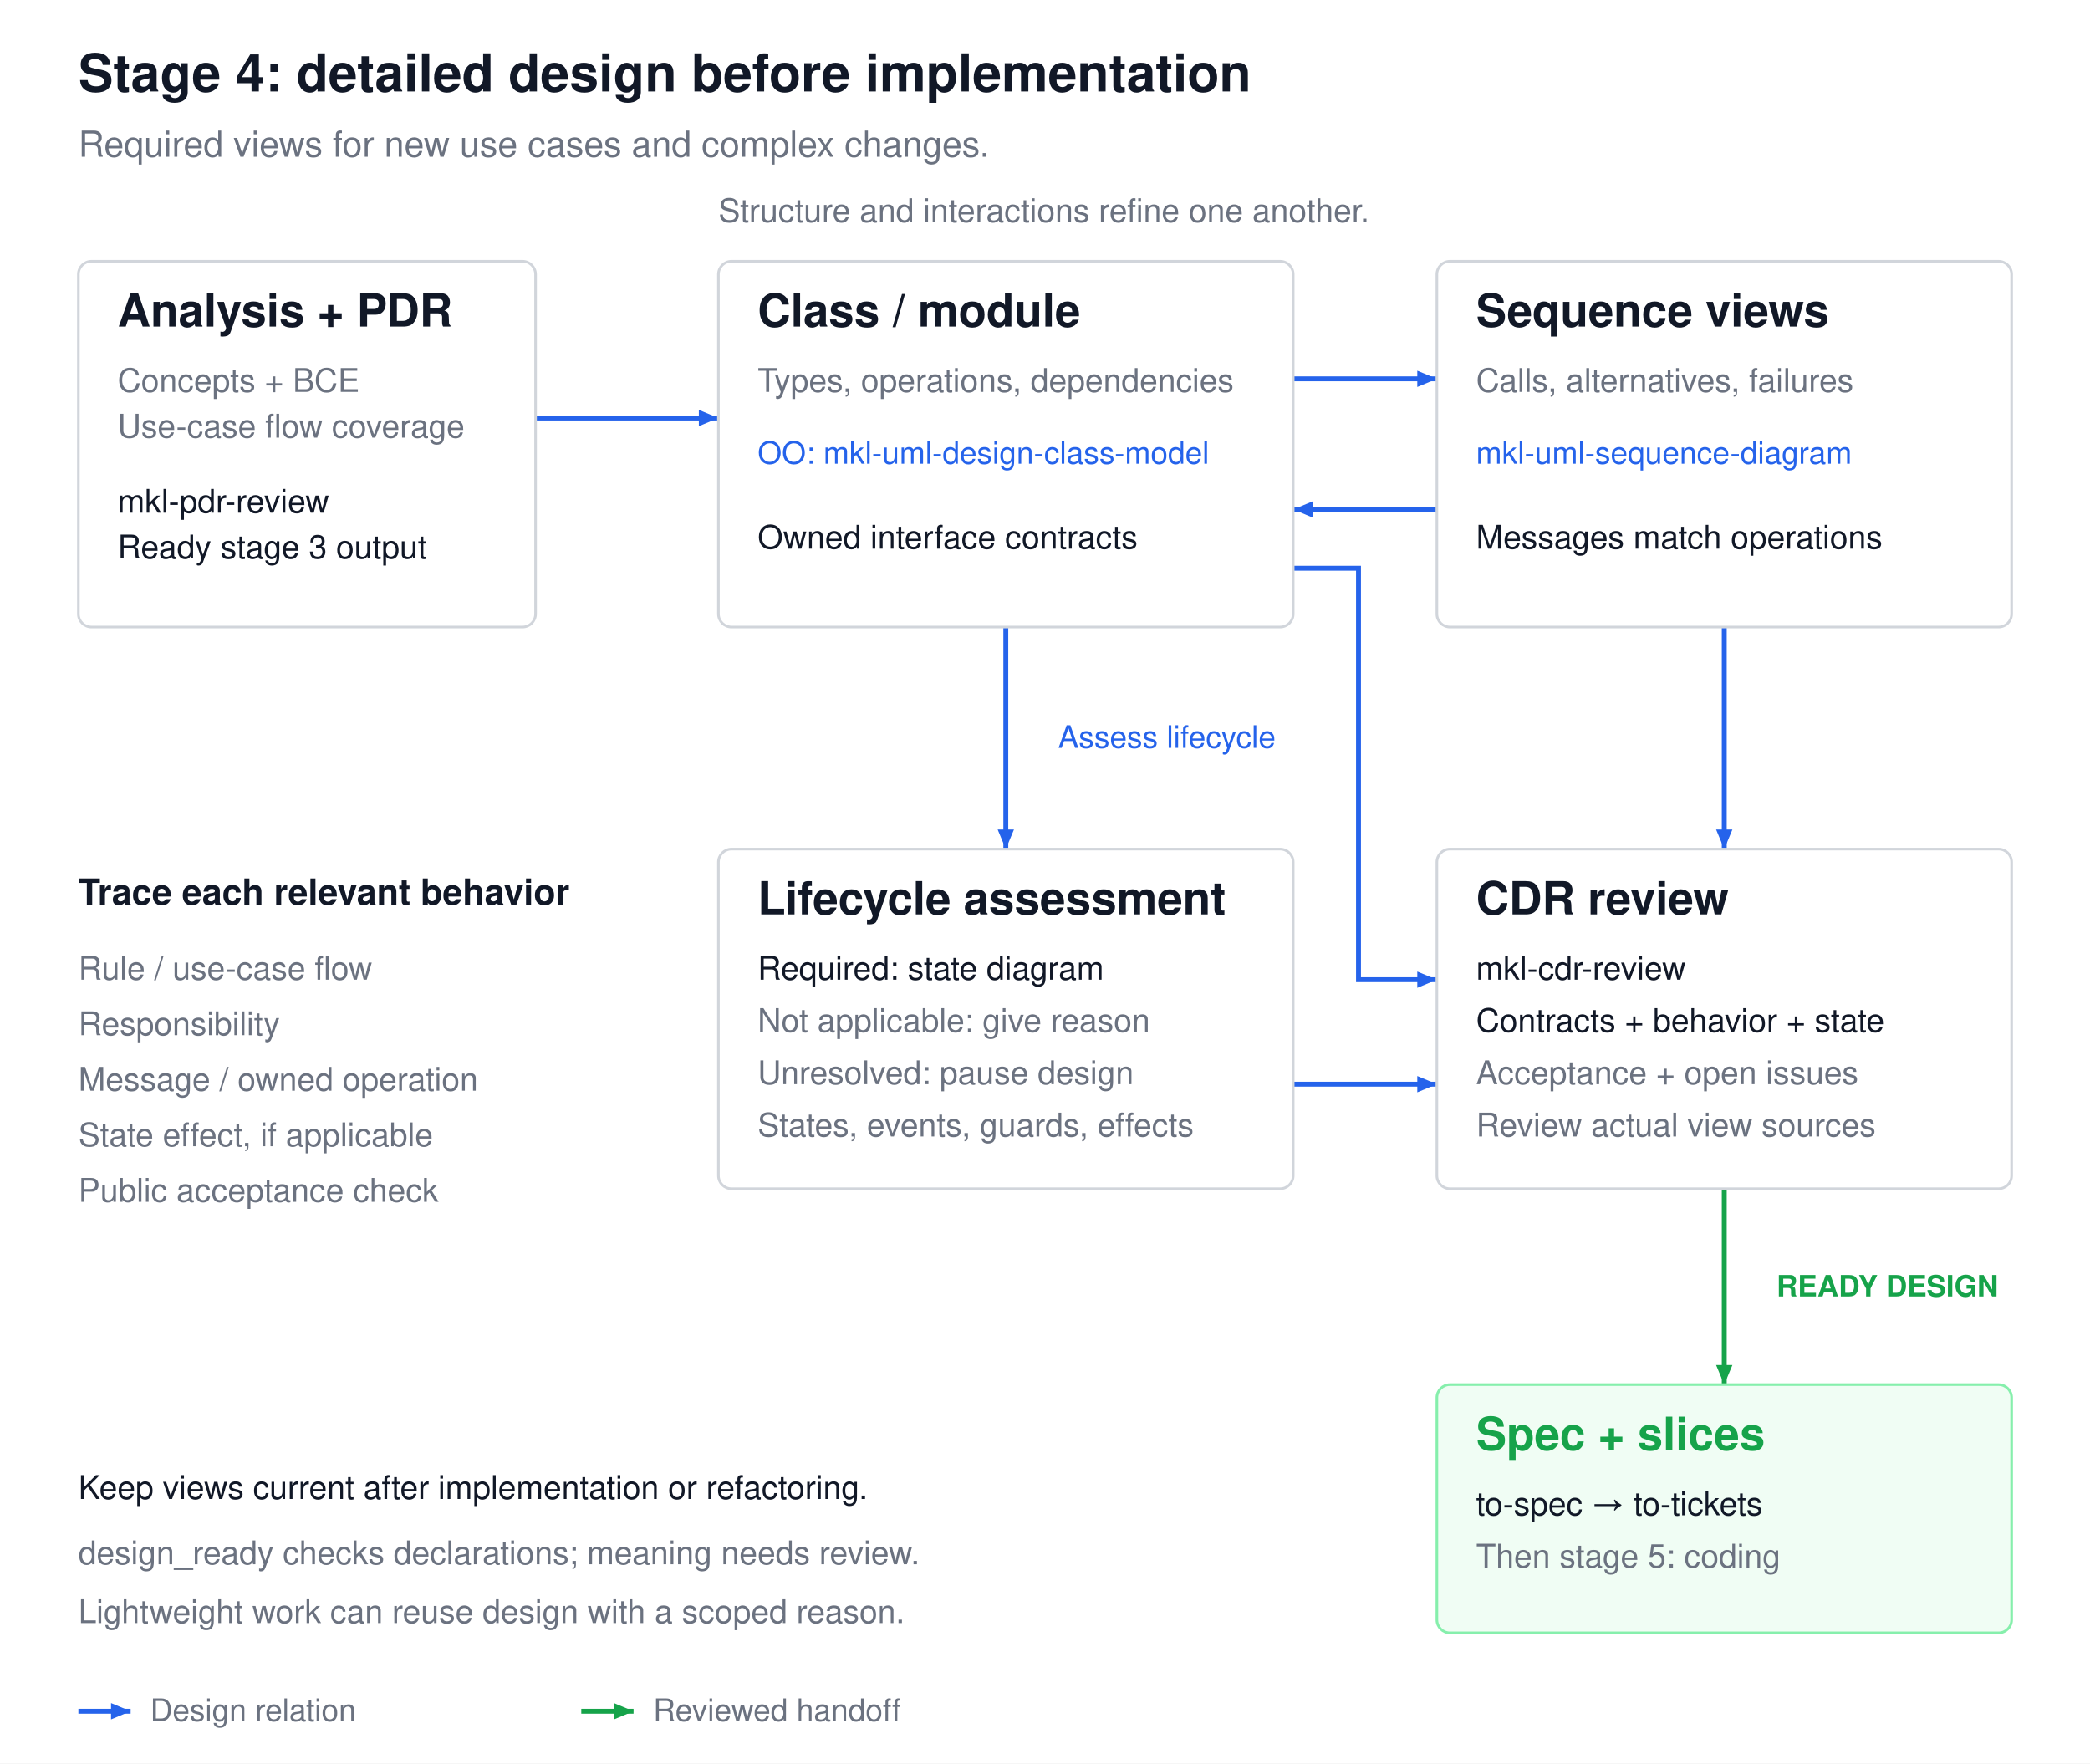
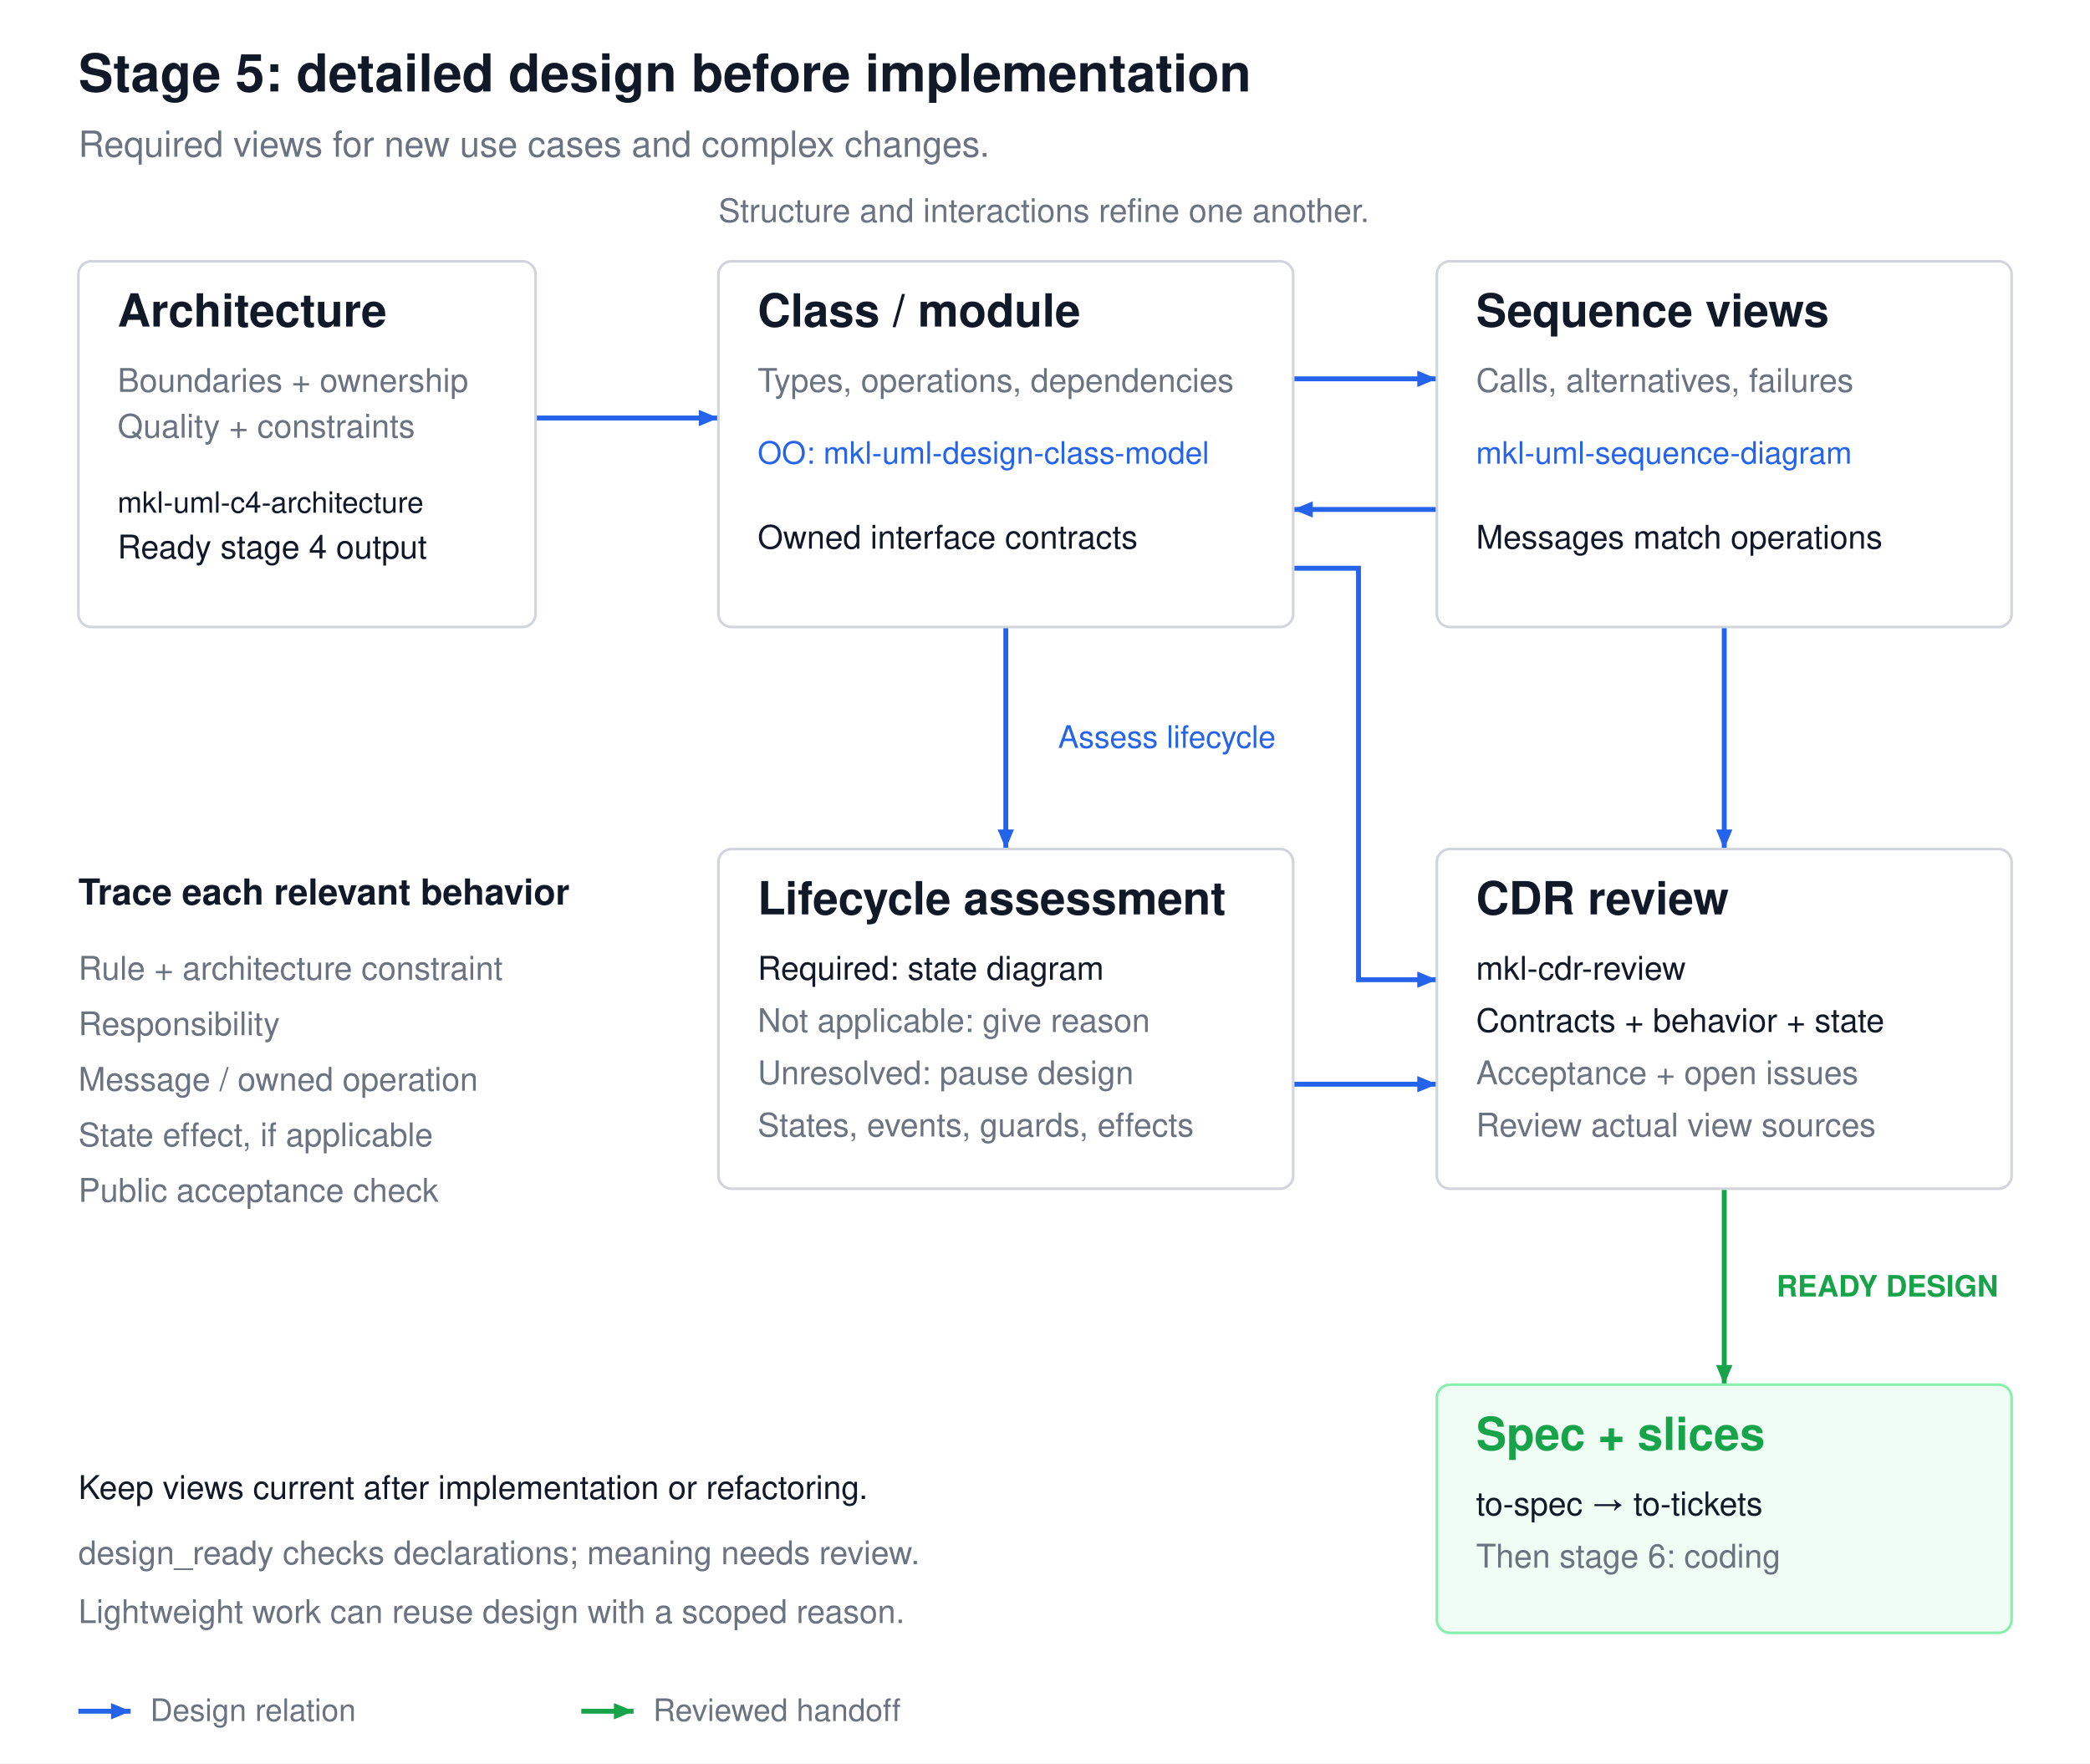
<svg xmlns="http://www.w3.org/2000/svg" viewBox="0 0 1280 1080" width="1280" height="1080" role="img" aria-labelledby="design-views-title design-views-desc" data-generator="fireworks-tech-graph" data-schema-version="1" data-style-id="1" data-visual-theme="Flat Icon" data-diagram-type="flowchart" data-semantic-profile="generic" data-semantic-valid="true" data-quality-profile="showcase">
  <style>text { font-family: "Helvetica Neue", Helvetica, Arial, sans-serif; }</style>
  <defs>
    <marker id="design-views-blue" markerUnits="userSpaceOnUse" markerWidth="12" markerHeight="10" refX="12" refY="5" orient="auto">
      <path d="M 0,0 L 12,5 L 0,10 Z" fill="#2563eb" />
    </marker>
    <marker id="design-views-green" markerUnits="userSpaceOnUse" markerWidth="12" markerHeight="10" refX="12" refY="5" orient="auto">
      <path d="M 0,0 L 12,5 L 0,10 Z" fill="#16a34a" />
    </marker>
  </defs>
  <rect data-graph-role="background" x="0" y="0" width="1280" height="1080" fill="#ffffff" />
-   <text x="48" y="56" font-size="32" font-weight="600" fill="#111827">Stage 4: detailed design before implementation</text>
+   <text x="48" y="56" font-size="32" font-weight="600" fill="#111827">Stage 5: detailed design before implementation</text>
  <text x="48" y="96" font-size="22" font-weight="400" fill="#6b7280">Required views for new use cases and complex changes.</text>
  <text x="440" y="136" font-size="20" font-weight="400" fill="#6b7280">Structure and interactions refine one another.</text>
  <path id="responsibility-structure" data-graph-role="edge" data-edge-id="responsibility-structure" data-source="bce" data-target="structure" data-edge-kind="flow" data-flow="handoff" d="M 328,256 L 440,256" fill="none" stroke="#2563eb" stroke-width="3" marker-end="url(#design-views-blue)" />
  <path id="structure-sequence" data-graph-role="edge" data-edge-id="structure-sequence" data-source="structure" data-target="sequence" data-edge-kind="flow" data-flow="handoff" d="M 792,232 L 880,232" fill="none" stroke="#2563eb" stroke-width="3" marker-end="url(#design-views-blue)" />
  <path id="sequence-structure" data-graph-role="edge" data-edge-id="sequence-structure" data-source="sequence" data-target="structure" data-edge-kind="flow" data-flow="handoff" d="M 880,312 L 792,312" fill="none" stroke="#2563eb" stroke-width="3" marker-end="url(#design-views-blue)" />
  <path id="structure-state" data-graph-role="edge" data-edge-id="structure-state" data-source="structure" data-target="lifecycle" data-edge-kind="flow" data-flow="handoff" d="M 616,384 L 616,520" fill="none" stroke="#2563eb" stroke-width="3" marker-end="url(#design-views-blue)" />
  <path id="structure-consistency" data-graph-role="edge" data-edge-id="structure-consistency" data-source="structure" data-target="consistency" data-edge-kind="flow" data-flow="handoff" d="M 792,348 L 832,348 L 832,600 L 880,600" fill="none" stroke="#2563eb" stroke-width="3" marker-end="url(#design-views-blue)" />
  <path id="sequence-consistency" data-graph-role="edge" data-edge-id="sequence-consistency" data-source="sequence" data-target="consistency" data-edge-kind="flow" data-flow="handoff" d="M 1056,384 L 1056,520" fill="none" stroke="#2563eb" stroke-width="3" marker-end="url(#design-views-blue)" />
  <path id="state-consistency" data-graph-role="edge" data-edge-id="state-consistency" data-source="lifecycle" data-target="consistency" data-edge-kind="flow" data-flow="handoff" d="M 792,664 L 880,664" fill="none" stroke="#2563eb" stroke-width="3" marker-end="url(#design-views-blue)" />
  <path id="consistency-handoff" data-graph-role="edge" data-edge-id="consistency-handoff" data-source="consistency" data-target="handoff" data-edge-kind="flow" data-flow="handoff" d="M 1056,728 L 1056,848" fill="none" stroke="#16a34a" stroke-width="3" marker-end="url(#design-views-green)" />
  <text x="648" y="458" font-size="19" font-weight="500" fill="#2563eb">Assess lifecycle</text>
  <text x="1088" y="794" font-size="18" font-weight="600" fill="#16a34a">READY DESIGN</text>
  <g id="bce" data-graph-role="node" data-node-id="bce" data-semantic-role="process" data-graph-bounds="48,160,328,384">
    <rect x="48" y="160" width="280" height="224" rx="8" fill="#ffffff" stroke="#d1d5db" stroke-width="1.6" />
-     <text x="72" y="200" font-size="28" font-weight="600" fill="#111827">Analysis + PDR</text>
-     <text x="72" y="240" font-size="20" font-weight="400" fill="#6b7280">Concepts + BCE</text>
-     <text x="72" y="268" font-size="20" font-weight="400" fill="#6b7280">Use-case flow coverage</text>
-     <text x="72" y="314" font-size="20" font-weight="400" fill="#111827">mkl-pdr-review</text>
-     <text x="72" y="342" font-size="20" font-weight="400" fill="#111827">Ready stage 3 output</text>
+     <text x="72" y="200" font-size="28" font-weight="600" fill="#111827">Architecture</text>
+     <text x="72" y="240" font-size="20" font-weight="400" fill="#6b7280">Boundaries + ownership</text>
+     <text x="72" y="268" font-size="20" font-weight="400" fill="#6b7280">Quality + constraints</text>
+     <text x="72" y="314" font-size="18" font-weight="400" fill="#111827">mkl-uml-c4-architecture</text>
+     <text x="72" y="342" font-size="20" font-weight="400" fill="#111827">Ready stage 4 output</text>
  </g>
  <g id="structure" data-graph-role="node" data-node-id="structure" data-semantic-role="process" data-graph-bounds="440,160,792,384">
    <rect x="440" y="160" width="352" height="224" rx="8" fill="#ffffff" stroke="#d1d5db" stroke-width="1.6" />
    <text x="464" y="200" font-size="28" font-weight="600" fill="#111827">Class / module</text>
    <text x="464" y="240" font-size="20" font-weight="400" fill="#6b7280">Types, operations, dependencies</text>
    <text x="464" y="284" font-size="19" font-weight="400" fill="#2563eb">OO: mkl-uml-design-class-model</text>
    <text x="464" y="336" font-size="20" font-weight="400" fill="#111827">Owned interface contracts</text>
  </g>
  <g id="sequence" data-graph-role="node" data-node-id="sequence" data-semantic-role="process" data-graph-bounds="880,160,1232,384">
    <rect x="880" y="160" width="352" height="224" rx="8" fill="#ffffff" stroke="#d1d5db" stroke-width="1.6" />
    <text x="904" y="200" font-size="28" font-weight="600" fill="#111827">Sequence views</text>
    <text x="904" y="240" font-size="20" font-weight="400" fill="#6b7280">Calls, alternatives, failures</text>
    <text x="904" y="284" font-size="19" font-weight="400" fill="#2563eb">mkl-uml-sequence-diagram</text>
    <text x="904" y="336" font-size="20" font-weight="400" fill="#111827">Messages match operations</text>
  </g>
  <g id="lifecycle" data-graph-role="node" data-node-id="lifecycle" data-semantic-role="process" data-graph-bounds="440,520,792,728">
    <rect x="440" y="520" width="352" height="208" rx="8" fill="#ffffff" stroke="#d1d5db" stroke-width="1.6" />
    <text x="464" y="560" font-size="28" font-weight="600" fill="#111827">Lifecycle assessment</text>
    <text x="464" y="600" font-size="20" font-weight="400" fill="#111827">Required: state diagram</text>
    <text x="464" y="632" font-size="20" font-weight="400" fill="#6b7280">Not applicable: give reason</text>
    <text x="464" y="664" font-size="20" font-weight="400" fill="#6b7280">Unresolved: pause design</text>
    <text x="464" y="696" font-size="20" font-weight="400" fill="#6b7280">States, events, guards, effects</text>
  </g>
  <g id="consistency" data-graph-role="node" data-node-id="consistency" data-semantic-role="process" data-graph-bounds="880,520,1232,728">
    <rect x="880" y="520" width="352" height="208" rx="8" fill="#ffffff" stroke="#d1d5db" stroke-width="1.6" />
    <text x="904" y="560" font-size="28" font-weight="600" fill="#111827">CDR review</text>
    <text x="904" y="600" font-size="20" font-weight="400" fill="#111827">mkl-cdr-review</text>
    <text x="904" y="632" font-size="20" font-weight="400" fill="#111827">Contracts + behavior + state</text>
    <text x="904" y="664" font-size="20" font-weight="400" fill="#6b7280">Acceptance + open issues</text>
    <text x="904" y="696" font-size="20" font-weight="400" fill="#6b7280">Review actual view sources</text>
  </g>
  <g id="handoff" data-graph-role="node" data-node-id="handoff" data-semantic-role="process" data-graph-bounds="880,848,1232,1000">
    <rect x="880" y="848" width="352" height="152" rx="8" fill="#f0fdf4" stroke="#86efac" stroke-width="1.6" />
    <text x="904" y="888" font-size="28" font-weight="600" fill="#16a34a">Spec + slices</text>
    <text x="904" y="928" font-size="20" font-weight="400" fill="#111827">to-spec → to-tickets</text>
-     <text x="904" y="960" font-size="20" font-weight="400" fill="#6b7280">Then stage 5: coding</text>
+     <text x="904" y="960" font-size="20" font-weight="400" fill="#6b7280">Then stage 6: coding</text>
  </g>
  <text x="48" y="554" font-size="22" font-weight="600" fill="#111827">Trace each relevant behavior</text>
-   <text x="48" y="600" font-size="20" font-weight="400" fill="#6b7280">Rule / use-case flow</text>
+   <text x="48" y="600" font-size="20" font-weight="400" fill="#6b7280">Rule + architecture constraint</text>
  <text x="48" y="634" font-size="20" font-weight="400" fill="#6b7280">Responsibility</text>
  <text x="48" y="668" font-size="20" font-weight="400" fill="#6b7280">Message / owned operation</text>
  <text x="48" y="702" font-size="20" font-weight="400" fill="#6b7280">State effect, if applicable</text>
  <text x="48" y="736" font-size="20" font-weight="400" fill="#6b7280">Public acceptance check</text>
  <text x="48" y="918" font-size="20" font-weight="500" fill="#111827">Keep views current after implementation or refactoring.</text>
  <text x="48" y="958" font-size="20" font-weight="400" fill="#6b7280">design_ready checks declarations; meaning needs review.</text>
  <text x="48" y="994" font-size="20" font-weight="400" fill="#6b7280">Lightweight work can reuse design with a scoped reason.</text>
  <g data-graph-role="legend">
    <line x1="48" y1="1048" x2="80" y2="1048" stroke="#2563eb" stroke-width="3" marker-end="url(#design-views-blue)" />
    <text x="92" y="1054" font-size="19" font-weight="400" fill="#6b7280">Design relation</text>
    <line x1="356" y1="1048" x2="388" y2="1048" stroke="#16a34a" stroke-width="3" marker-end="url(#design-views-green)" />
    <text x="400" y="1054" font-size="19" font-weight="400" fill="#6b7280">Reviewed handoff</text>
  </g>
</svg>
